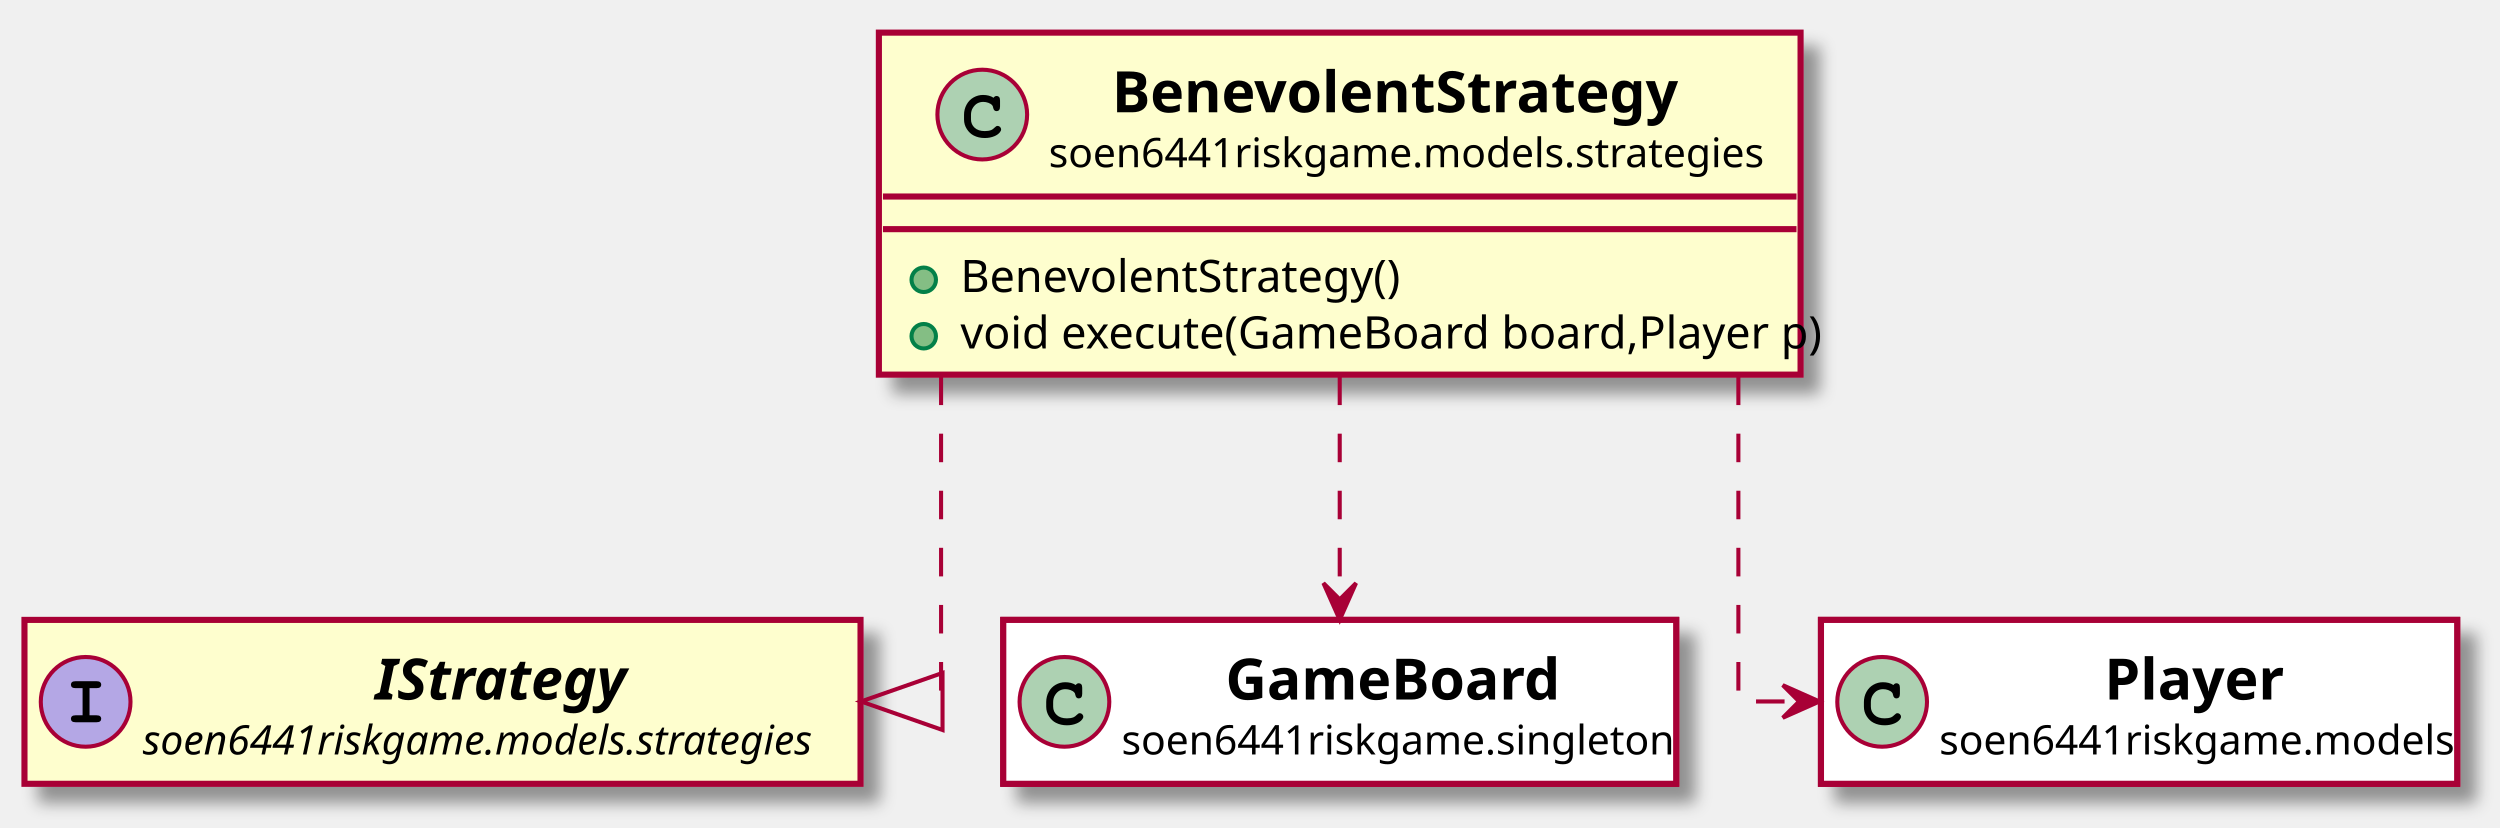
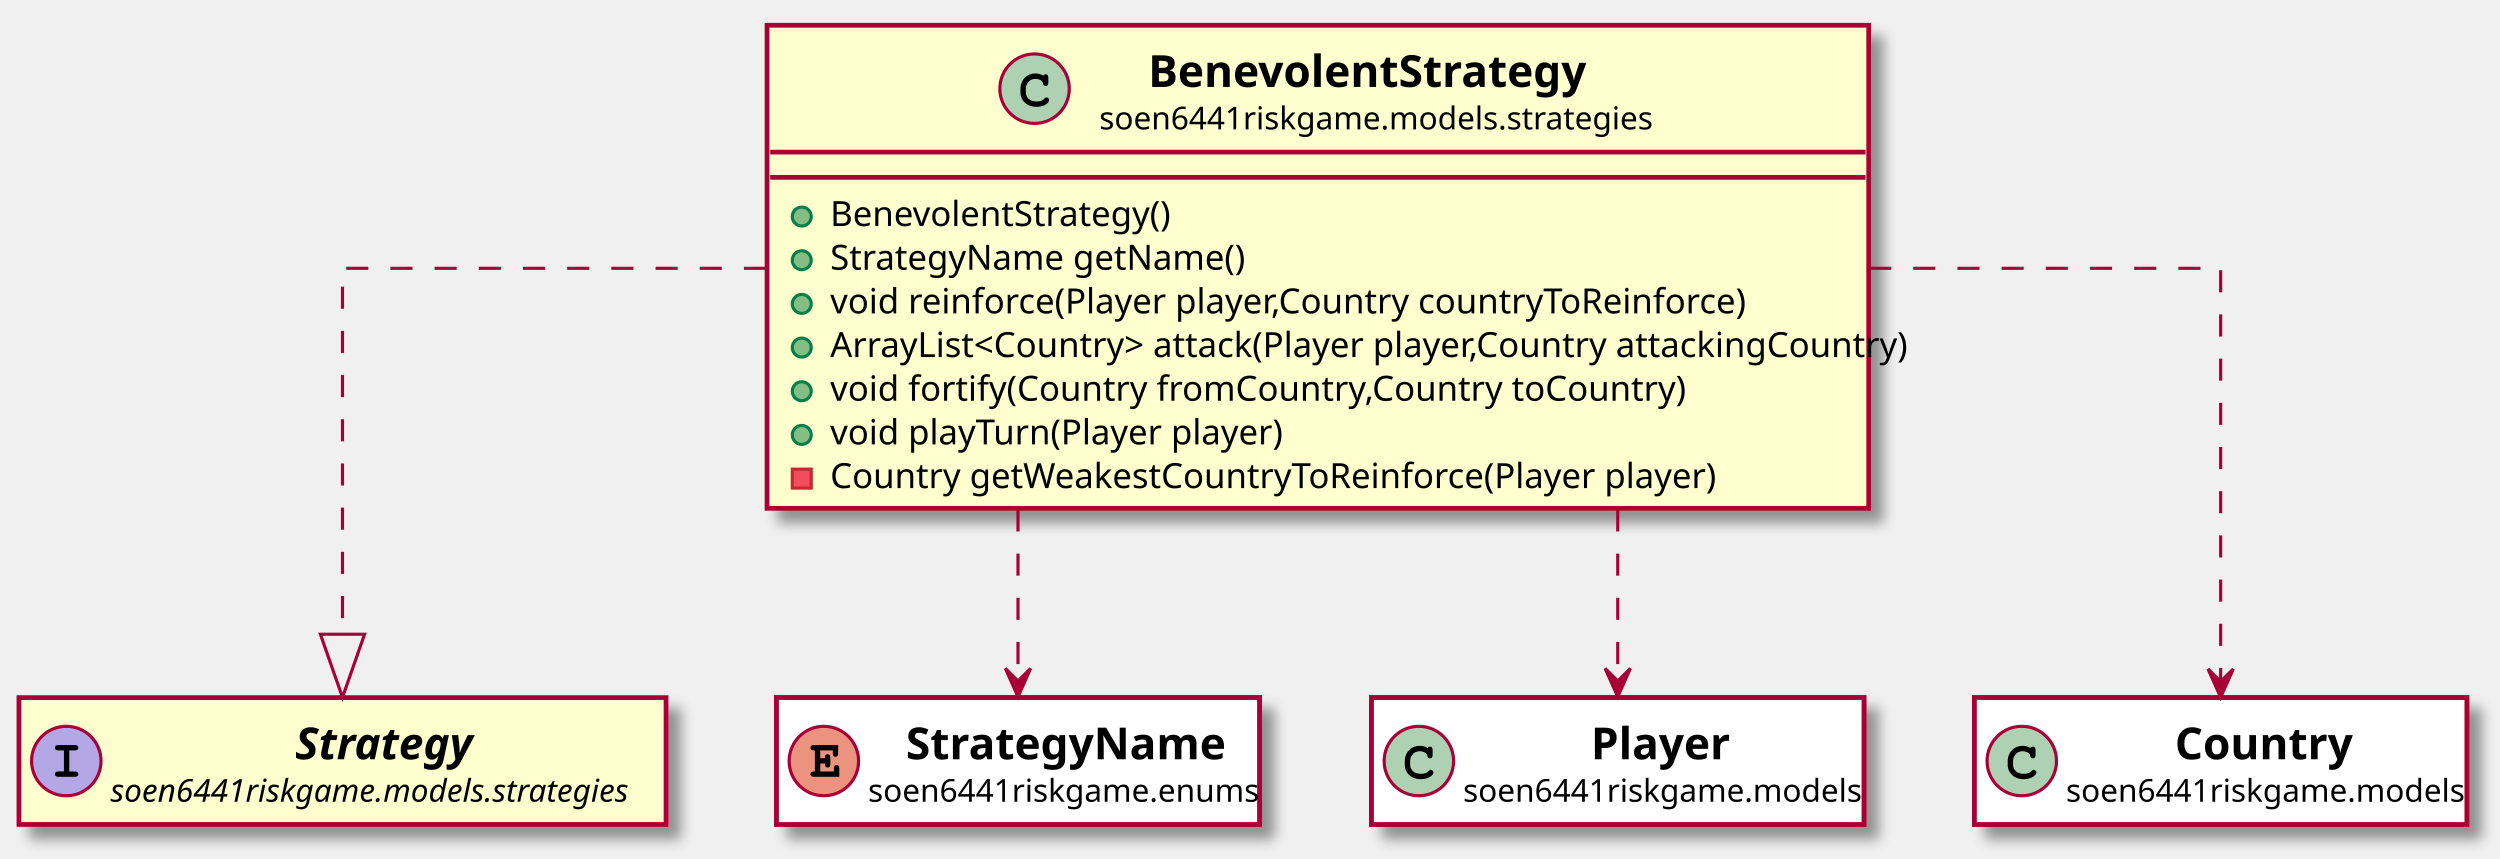
- <svg xmlns="http://www.w3.org/2000/svg" xmlns:xlink="http://www.w3.org/1999/xlink" contentScriptType="application/ecmascript" contentStyleType="text/css" height="203px" preserveAspectRatio="none" style="width:613px;height:203px;" version="1.1" viewBox="0 0 613 203" width="613px" zoomAndPan="magnify">
+ <svg xmlns="http://www.w3.org/2000/svg" xmlns:xlink="http://www.w3.org/1999/xlink" contentScriptType="application/ecmascript" contentStyleType="text/css" height="272px" preserveAspectRatio="none" style="width:792px;height:272px;" version="1.1" viewBox="0 0 792 272" width="792px" zoomAndPan="magnify">
  <defs>
-     <filter height="300%" id="felcfns73c46h" width="300%" x="-1" y="-1">
+     <filter height="300%" id="fscxq2duh1mzs" width="300%" x="-1" y="-1">
      <feGaussianBlur result="blurOut" stdDeviation="2.0" />
      <feColorMatrix in="blurOut" result="blurOut2" type="matrix" values="0 0 0 0 0 0 0 0 0 0 0 0 0 0 0 0 0 0 .4 0" />
      <feOffset dx="4.0" dy="4.0" in="blurOut2" result="blurOut3" />
      <feBlend in="SourceGraphic" in2="blurOut3" mode="normal" />
    </filter>
  </defs>
  <g>
    <a target="_parent" xlink:actuate="onRequest" xlink:href="../../../soen6441riskgame/models/strategies/BenevolentStrategy.html" xlink:show="new" xlink:title="soen6441riskgame.models.strategies.BenevolentStrategy" xlink:type="simple">
-       <rect fill="#FEFECE" filter="url(#felcfns73c46h)" height="83.859" id="soen6441riskgame.models.strategies.BenevolentStrategy" style="stroke: #A80036; stroke-width: 1.5;" width="226" x="215.5" y="8" />
-       <ellipse cx="240.85" cy="28.094" fill="#ADD1B2" rx="11" ry="11" style="stroke: #A80036; stroke-width: 1.0;" />
-       <path d="M243.616,23.969 Q243.772,23.75 243.959,23.641 Q244.147,23.531 244.366,23.531 Q244.741,23.531 244.975,23.789 Q245.209,24.047 245.209,24.656 L245.209,26.109 Q245.209,26.719 244.975,26.984 Q244.741,27.25 244.366,27.25 Q244.022,27.25 243.819,27.047 Q243.616,26.859 243.506,26.344 Q243.459,25.984 243.272,25.797 Q242.944,25.422 242.334,25.203 Q241.725,24.984 241.1,24.984 Q240.334,24.984 239.702,25.312 Q239.069,25.641 238.577,26.391 Q238.084,27.141 238.084,28.172 L238.084,29.266 Q238.084,30.5 238.975,31.32 Q239.866,32.141 241.459,32.141 Q242.397,32.141 243.053,31.891 Q243.444,31.734 243.866,31.297 Q244.131,31.031 244.28,30.953 Q244.428,30.875 244.631,30.875 Q244.959,30.875 245.217,31.133 Q245.475,31.391 245.475,31.734 Q245.475,32.078 245.131,32.484 Q244.631,33.062 243.834,33.391 Q242.756,33.844 241.459,33.844 Q239.944,33.844 238.741,33.219 Q237.756,32.719 237.069,31.648 Q236.381,30.578 236.381,29.297 L236.381,28.141 Q236.381,26.812 236.998,25.664 Q237.616,24.516 238.709,23.898 Q239.803,23.281 241.037,23.281 Q241.772,23.281 242.42,23.445 Q243.069,23.609 243.616,23.969 Z " />
-       <text fill="#000000" font-family="sans-serif" font-size="14" font-weight="bold" lengthAdjust="spacingAndGlyphs" textLength="140" x="272.65" y="27.533">BenevolentStrategy</text>
-       <text fill="#000000" font-family="sans-serif" font-size="10" lengthAdjust="spacingAndGlyphs" textLength="171" x="257.15" y="40.99">soen6441riskgame.models.strategies</text>
-       <line style="stroke: #A80036; stroke-width: 1.5;" x1="216.5" x2="440.5" y1="48.188" y2="48.188" />
-       <line style="stroke: #A80036; stroke-width: 1.5;" x1="216.5" x2="440.5" y1="56.188" y2="56.188" />
-       <ellipse cx="226.5" cy="68.606" fill="#84BE84" rx="3" ry="3" style="stroke: #038048; stroke-width: 1.0;" />
-       <text fill="#000000" font-family="sans-serif" font-size="11" lengthAdjust="spacingAndGlyphs" textLength="103" x="235.5" y="71.606">BenevolentStrategy()</text>
-       <ellipse cx="226.5" cy="82.441" fill="#84BE84" rx="3" ry="3" style="stroke: #038048; stroke-width: 1.0;" />
-       <text fill="#000000" font-family="sans-serif" font-size="11" lengthAdjust="spacingAndGlyphs" textLength="200" x="235.5" y="85.442">void execute(GameBoard board,Player p)</text>
+       <rect fill="#FEFECE" filter="url(#fscxq2duh1mzs)" height="153.039" id="soen6441riskgame.models.strategies.BenevolentStrategy" style="stroke: #A80036; stroke-width: 1.5;" width="349" x="243" y="8" />
+       <ellipse cx="327.75" cy="28.094" fill="#ADD1B2" rx="11" ry="11" style="stroke: #A80036; stroke-width: 1.0;" />
+       <path d="M330.516,23.969 Q330.672,23.75 330.859,23.641 Q331.047,23.531 331.266,23.531 Q331.641,23.531 331.875,23.789 Q332.109,24.047 332.109,24.656 L332.109,26.109 Q332.109,26.719 331.875,26.984 Q331.641,27.25 331.266,27.25 Q330.922,27.25 330.719,27.047 Q330.516,26.859 330.406,26.344 Q330.359,25.984 330.172,25.797 Q329.844,25.422 329.234,25.203 Q328.625,24.984 328,24.984 Q327.234,24.984 326.602,25.312 Q325.969,25.641 325.477,26.391 Q324.984,27.141 324.984,28.172 L324.984,29.266 Q324.984,30.5 325.875,31.32 Q326.766,32.141 328.359,32.141 Q329.297,32.141 329.953,31.891 Q330.344,31.734 330.766,31.297 Q331.031,31.031 331.18,30.953 Q331.328,30.875 331.531,30.875 Q331.859,30.875 332.117,31.133 Q332.375,31.391 332.375,31.734 Q332.375,32.078 332.031,32.484 Q331.531,33.062 330.734,33.391 Q329.656,33.844 328.359,33.844 Q326.844,33.844 325.641,33.219 Q324.656,32.719 323.969,31.648 Q323.281,30.578 323.281,29.297 L323.281,28.141 Q323.281,26.812 323.898,25.664 Q324.516,24.516 325.609,23.898 Q326.703,23.281 327.938,23.281 Q328.672,23.281 329.32,23.445 Q329.969,23.609 330.516,23.969 Z " />
+       <text fill="#000000" font-family="sans-serif" font-size="14" font-weight="bold" lengthAdjust="spacingAndGlyphs" textLength="140" x="363.75" y="27.533">BenevolentStrategy</text>
+       <text fill="#000000" font-family="sans-serif" font-size="10" lengthAdjust="spacingAndGlyphs" textLength="171" x="348.25" y="40.99">soen6441riskgame.models.strategies</text>
+       <line style="stroke: #A80036; stroke-width: 1.5;" x1="244" x2="591" y1="48.188" y2="48.188" />
+       <line style="stroke: #A80036; stroke-width: 1.5;" x1="244" x2="591" y1="56.188" y2="56.188" />
+       <ellipse cx="254" cy="68.606" fill="#84BE84" rx="3" ry="3" style="stroke: #038048; stroke-width: 1.0;" />
+       <text fill="#000000" font-family="sans-serif" font-size="11" lengthAdjust="spacingAndGlyphs" textLength="103" x="263" y="71.606">BenevolentStrategy()</text>
+       <ellipse cx="254" cy="82.441" fill="#84BE84" rx="3" ry="3" style="stroke: #038048; stroke-width: 1.0;" />
+       <text fill="#000000" font-family="sans-serif" font-size="11" lengthAdjust="spacingAndGlyphs" textLength="121" x="263" y="85.442">StrategyName getName()</text>
+       <ellipse cx="254" cy="96.277" fill="#84BE84" rx="3" ry="3" style="stroke: #038048; stroke-width: 1.0;" />
+       <text fill="#000000" font-family="sans-serif" font-size="11" lengthAdjust="spacingAndGlyphs" textLength="278" x="263" y="99.278">void reinforce(Player player,Country countryToReinforce)</text>
+       <ellipse cx="254" cy="110.113" fill="#84BE84" rx="3" ry="3" style="stroke: #038048; stroke-width: 1.0;" />
+       <text fill="#000000" font-family="sans-serif" font-size="11" lengthAdjust="spacingAndGlyphs" textLength="323" x="263" y="113.114">ArrayList&lt;Country&gt; attack(Player player,Country attackingCountry)</text>
+       <ellipse cx="254" cy="123.949" fill="#84BE84" rx="3" ry="3" style="stroke: #038048; stroke-width: 1.0;" />
+       <text fill="#000000" font-family="sans-serif" font-size="11" lengthAdjust="spacingAndGlyphs" textLength="252" x="263" y="126.95">void fortify(Country fromCountry,Country toCountry)</text>
+       <ellipse cx="254" cy="137.785" fill="#84BE84" rx="3" ry="3" style="stroke: #038048; stroke-width: 1.0;" />
+       <text fill="#000000" font-family="sans-serif" font-size="11" lengthAdjust="spacingAndGlyphs" textLength="136" x="263" y="140.786">void playTurn(Player player)</text>
+       <rect fill="#F24D5C" height="6" style="stroke: #C82930; stroke-width: 1.0;" width="6" x="251" y="148.621" />
+       <text fill="#000000" font-family="sans-serif" font-size="11" lengthAdjust="spacingAndGlyphs" textLength="266" x="263" y="154.622">Country getWeakestCountryToReinforce(Player player)</text>
    </a>
-     <a target="_parent" xlink:actuate="onRequest" xlink:href="../../../soen6441riskgame/models/strategies/IStrategy.html" xlink:show="new" xlink:title="soen6441riskgame.models.strategies.IStrategy" xlink:type="simple">
-       <rect fill="#FEFECE" filter="url(#felcfns73c46h)" height="40.188" id="soen6441riskgame.models.strategies.IStrategy" style="stroke: #A80036; stroke-width: 1.5;" width="205" x="6" y="152" />
-       <ellipse cx="21" cy="172.094" fill="#B4A7E5" rx="11" ry="11" style="stroke: #A80036; stroke-width: 1.0;" />
-       <path d="M21.953,168.734 L21.953,175.391 L23.672,175.391 Q24.281,175.391 24.547,175.625 Q24.812,175.859 24.812,176.25 Q24.812,176.625 24.547,176.859 Q24.281,177.094 23.672,177.094 L18.531,177.094 Q17.922,177.094 17.656,176.859 Q17.391,176.625 17.391,176.234 Q17.391,175.859 17.656,175.625 Q17.922,175.391 18.531,175.391 L20.25,175.391 L20.25,168.734 L18.531,168.734 Q17.922,168.734 17.656,168.5 Q17.391,168.266 17.391,167.875 Q17.391,167.5 17.656,167.266 Q17.922,167.031 18.531,167.031 L23.672,167.031 Q24.281,167.031 24.547,167.266 Q24.812,167.5 24.812,167.875 Q24.812,168.266 24.547,168.5 Q24.281,168.734 23.672,168.734 L21.953,168.734 Z " />
-       <text fill="#000000" font-family="sans-serif" font-size="14" font-style="italic" font-weight="bold" lengthAdjust="spacingAndGlyphs" textLength="59" x="92" y="171.533">IStrategy</text>
-       <text fill="#000000" font-family="sans-serif" font-size="10" font-style="italic" lengthAdjust="spacingAndGlyphs" textLength="173" x="35" y="184.99">soen6441riskgame.models.strategies</text>
+     <a target="_parent" xlink:actuate="onRequest" xlink:href="../../../soen6441riskgame/models/strategies/Strategy.html" xlink:show="new" xlink:title="soen6441riskgame.models.strategies.Strategy" xlink:type="simple">
+       <rect fill="#FEFECE" filter="url(#fscxq2duh1mzs)" height="40.188" id="soen6441riskgame.models.strategies.Strategy" style="stroke: #A80036; stroke-width: 1.5;" width="205" x="6" y="221" />
+       <ellipse cx="21" cy="241.094" fill="#B4A7E5" rx="11" ry="11" style="stroke: #A80036; stroke-width: 1.0;" />
+       <path d="M21.953,237.734 L21.953,244.391 L23.672,244.391 Q24.281,244.391 24.547,244.625 Q24.812,244.859 24.812,245.25 Q24.812,245.625 24.547,245.859 Q24.281,246.094 23.672,246.094 L18.531,246.094 Q17.922,246.094 17.656,245.859 Q17.391,245.625 17.391,245.234 Q17.391,244.859 17.656,244.625 Q17.922,244.391 18.531,244.391 L20.25,244.391 L20.25,237.734 L18.531,237.734 Q17.922,237.734 17.656,237.5 Q17.391,237.266 17.391,236.875 Q17.391,236.5 17.656,236.266 Q17.922,236.031 18.531,236.031 L23.672,236.031 Q24.281,236.031 24.547,236.266 Q24.812,236.5 24.812,236.875 Q24.812,237.266 24.547,237.5 Q24.281,237.734 23.672,237.734 L21.953,237.734 Z " />
+       <text fill="#000000" font-family="sans-serif" font-size="14" font-style="italic" font-weight="bold" lengthAdjust="spacingAndGlyphs" textLength="56" x="93.5" y="240.533">Strategy</text>
+       <text fill="#000000" font-family="sans-serif" font-size="10" font-style="italic" lengthAdjust="spacingAndGlyphs" textLength="173" x="35" y="253.99">soen6441riskgame.models.strategies</text>
    </a>
-     <a target="_parent" xlink:actuate="onRequest" xlink:href="../../../soen6441riskgame/singleton/GameBoard.html" xlink:show="new" xlink:title="soen6441riskgame.singleton.GameBoard" xlink:type="simple">
-       <rect fill="#FFFFFF" filter="url(#felcfns73c46h)" height="40.188" id="soen6441riskgame.singleton.GameBoard" style="stroke: #A80036; stroke-width: 1.5;" width="165" x="246" y="152" />
-       <rect fill="#FFFFFF" height="40.188" style="stroke: #A80036; stroke-width: 1.5;" width="165" x="246" y="152" />
-       <ellipse cx="261" cy="172.094" fill="#ADD1B2" rx="11" ry="11" style="stroke: #A80036; stroke-width: 1.0;" />
-       <path d="M263.766,167.969 Q263.922,167.75 264.109,167.641 Q264.297,167.531 264.516,167.531 Q264.891,167.531 265.125,167.789 Q265.359,168.047 265.359,168.656 L265.359,170.109 Q265.359,170.719 265.125,170.984 Q264.891,171.25 264.516,171.25 Q264.172,171.25 263.969,171.047 Q263.766,170.859 263.656,170.344 Q263.609,169.984 263.422,169.797 Q263.094,169.422 262.484,169.203 Q261.875,168.984 261.25,168.984 Q260.484,168.984 259.852,169.312 Q259.219,169.641 258.727,170.391 Q258.234,171.141 258.234,172.172 L258.234,173.266 Q258.234,174.5 259.125,175.32 Q260.016,176.141 261.609,176.141 Q262.547,176.141 263.203,175.891 Q263.594,175.734 264.016,175.297 Q264.281,175.031 264.43,174.953 Q264.578,174.875 264.781,174.875 Q265.109,174.875 265.367,175.133 Q265.625,175.391 265.625,175.734 Q265.625,176.078 265.281,176.484 Q264.781,177.062 263.984,177.391 Q262.906,177.844 261.609,177.844 Q260.094,177.844 258.891,177.219 Q257.906,176.719 257.219,175.648 Q256.531,174.578 256.531,173.297 L256.531,172.141 Q256.531,170.812 257.148,169.664 Q257.766,168.516 258.859,167.898 Q259.953,167.281 261.188,167.281 Q261.922,167.281 262.57,167.445 Q263.219,167.609 263.766,167.969 Z " />
-       <text fill="#000000" font-family="sans-serif" font-size="14" font-weight="bold" lengthAdjust="spacingAndGlyphs" textLength="82" x="300.5" y="171.533">GameBoard</text>
-       <text fill="#000000" font-family="sans-serif" font-size="10" lengthAdjust="spacingAndGlyphs" textLength="133" x="275" y="184.99">soen6441riskgame.singleton</text>
+     <a target="_parent" xlink:actuate="onRequest" xlink:href="../../../soen6441riskgame/enums/StrategyName.html" xlink:show="new" xlink:title="soen6441riskgame.enums.StrategyName" xlink:type="simple">
+       <rect fill="#FFFFFF" filter="url(#fscxq2duh1mzs)" height="40.188" id="soen6441riskgame.enums.StrategyName" style="stroke: #A80036; stroke-width: 1.5;" width="153" x="246" y="221" />
+       <rect fill="#FFFFFF" height="40.188" style="stroke: #A80036; stroke-width: 1.5;" width="153" x="246" y="221" />
+       <ellipse cx="261" cy="241.094" fill="#EB937F" rx="11" ry="11" style="stroke: #A80036; stroke-width: 1.0;" />
+       <path d="M259.859,241.891 L259.859,244.391 L264.188,244.391 L264.188,243.469 Q264.188,242.859 264.43,242.594 Q264.672,242.328 265.047,242.328 Q265.422,242.328 265.656,242.594 Q265.891,242.859 265.891,243.469 L265.891,246.094 L257.891,246.094 Q257.266,246.094 257.008,245.859 Q256.75,245.625 256.75,245.234 Q256.75,244.859 257.016,244.625 Q257.281,244.391 257.891,244.391 L258.156,244.391 L258.156,237.734 L257.891,237.734 Q257.266,237.734 257.008,237.5 Q256.75,237.266 256.75,236.875 Q256.75,236.5 257.008,236.266 Q257.266,236.031 257.891,236.031 L265.516,236.031 L265.516,238.625 Q265.516,239.234 265.289,239.492 Q265.062,239.75 264.672,239.75 Q264.297,239.75 264.062,239.492 Q263.828,239.234 263.828,238.625 L263.828,237.734 L259.859,237.734 L259.859,240.188 L261.344,240.188 Q261.344,239.531 261.469,239.344 Q261.734,238.938 262.203,238.938 Q262.578,238.938 262.812,239.195 Q263.047,239.453 263.047,240.062 L263.047,242.031 Q263.047,242.578 262.922,242.766 Q262.656,243.156 262.203,243.156 Q261.734,243.156 261.469,242.75 Q261.344,242.562 261.344,241.891 L259.859,241.891 Z " />
+       <text fill="#000000" font-family="sans-serif" font-size="14" font-weight="bold" lengthAdjust="spacingAndGlyphs" textLength="97" x="287" y="240.533">StrategyName</text>
+       <text fill="#000000" font-family="sans-serif" font-size="10" lengthAdjust="spacingAndGlyphs" textLength="121" x="275" y="253.99">soen6441riskgame.enums</text>
    </a>
    <a target="_parent" xlink:actuate="onRequest" xlink:href="../../../soen6441riskgame/models/Player.html" xlink:show="new" xlink:title="soen6441riskgame.models.Player" xlink:type="simple">
-       <rect fill="#FFFFFF" filter="url(#felcfns73c46h)" height="40.188" id="soen6441riskgame.models.Player" style="stroke: #A80036; stroke-width: 1.5;" width="156" x="446.5" y="152" />
-       <rect fill="#FFFFFF" height="40.188" style="stroke: #A80036; stroke-width: 1.5;" width="156" x="446.5" y="152" />
-       <ellipse cx="461.5" cy="172.094" fill="#ADD1B2" rx="11" ry="11" style="stroke: #A80036; stroke-width: 1.0;" />
-       <path d="M464.266,167.969 Q464.422,167.75 464.609,167.641 Q464.797,167.531 465.016,167.531 Q465.391,167.531 465.625,167.789 Q465.859,168.047 465.859,168.656 L465.859,170.109 Q465.859,170.719 465.625,170.984 Q465.391,171.25 465.016,171.25 Q464.672,171.25 464.469,171.047 Q464.266,170.859 464.156,170.344 Q464.109,169.984 463.922,169.797 Q463.594,169.422 462.984,169.203 Q462.375,168.984 461.75,168.984 Q460.984,168.984 460.352,169.312 Q459.719,169.641 459.227,170.391 Q458.734,171.141 458.734,172.172 L458.734,173.266 Q458.734,174.5 459.625,175.32 Q460.516,176.141 462.109,176.141 Q463.047,176.141 463.703,175.891 Q464.094,175.734 464.516,175.297 Q464.781,175.031 464.93,174.953 Q465.078,174.875 465.281,174.875 Q465.609,174.875 465.867,175.133 Q466.125,175.391 466.125,175.734 Q466.125,176.078 465.781,176.484 Q465.281,177.062 464.484,177.391 Q463.406,177.844 462.109,177.844 Q460.594,177.844 459.391,177.219 Q458.406,176.719 457.719,175.648 Q457.031,174.578 457.031,173.297 L457.031,172.141 Q457.031,170.812 457.648,169.664 Q458.266,168.516 459.359,167.898 Q460.453,167.281 461.688,167.281 Q462.422,167.281 463.07,167.445 Q463.719,167.609 464.266,167.969 Z " />
-       <text fill="#000000" font-family="sans-serif" font-size="14" font-weight="bold" lengthAdjust="spacingAndGlyphs" textLength="43" x="516" y="171.533">Player</text>
-       <text fill="#000000" font-family="sans-serif" font-size="10" lengthAdjust="spacingAndGlyphs" textLength="124" x="475.5" y="184.99">soen6441riskgame.models</text>
+       <rect fill="#FFFFFF" filter="url(#fscxq2duh1mzs)" height="40.188" id="soen6441riskgame.models.Player" style="stroke: #A80036; stroke-width: 1.5;" width="156" x="434.5" y="221" />
+       <rect fill="#FFFFFF" height="40.188" style="stroke: #A80036; stroke-width: 1.5;" width="156" x="434.5" y="221" />
+       <ellipse cx="449.5" cy="241.094" fill="#ADD1B2" rx="11" ry="11" style="stroke: #A80036; stroke-width: 1.0;" />
+       <path d="M452.266,236.969 Q452.422,236.75 452.609,236.641 Q452.797,236.531 453.016,236.531 Q453.391,236.531 453.625,236.789 Q453.859,237.047 453.859,237.656 L453.859,239.109 Q453.859,239.719 453.625,239.984 Q453.391,240.25 453.016,240.25 Q452.672,240.25 452.469,240.047 Q452.266,239.859 452.156,239.344 Q452.109,238.984 451.922,238.797 Q451.594,238.422 450.984,238.203 Q450.375,237.984 449.75,237.984 Q448.984,237.984 448.352,238.312 Q447.719,238.641 447.227,239.391 Q446.734,240.141 446.734,241.172 L446.734,242.266 Q446.734,243.5 447.625,244.32 Q448.516,245.141 450.109,245.141 Q451.047,245.141 451.703,244.891 Q452.094,244.734 452.516,244.297 Q452.781,244.031 452.93,243.953 Q453.078,243.875 453.281,243.875 Q453.609,243.875 453.867,244.133 Q454.125,244.391 454.125,244.734 Q454.125,245.078 453.781,245.484 Q453.281,246.062 452.484,246.391 Q451.406,246.844 450.109,246.844 Q448.594,246.844 447.391,246.219 Q446.406,245.719 445.719,244.648 Q445.031,243.578 445.031,242.297 L445.031,241.141 Q445.031,239.812 445.648,238.664 Q446.266,237.516 447.359,236.898 Q448.453,236.281 449.688,236.281 Q450.422,236.281 451.07,236.445 Q451.719,236.609 452.266,236.969 Z " />
+       <text fill="#000000" font-family="sans-serif" font-size="14" font-weight="bold" lengthAdjust="spacingAndGlyphs" textLength="43" x="504" y="240.533">Player</text>
+       <text fill="#000000" font-family="sans-serif" font-size="10" lengthAdjust="spacingAndGlyphs" textLength="124" x="463.5" y="253.99">soen6441riskgame.models</text>
    </a>
-     <path d="M230.75,92.327 C230.75,127.564 230.75,172 230.75,172 C230.75,172 228.786,172 228.786,172 " fill="none" id="soen6441riskgame.models.strategies.BenevolentStrategy-soen6441riskgame.models.strategies.IStrategy" style="stroke: #A80036; stroke-width: 1.0; stroke-dasharray: 7.0,7.0;" />
-     <polygon fill="none" points="231.108,179,211.108,172,231.108,165,231.108,179" style="stroke: #A80036; stroke-width: 1.0;" />
-     <path d="M328.5,92.327 C328.5,92.327 328.5,146.973 328.5,146.973 " fill="none" id="soen6441riskgame.models.strategies.BenevolentStrategy-soen6441riskgame.singleton.GameBoard" style="stroke: #A80036; stroke-width: 1.0; stroke-dasharray: 7.0,7.0;" />
-     <polygon fill="#A80036" points="328.5,151.973,332.5,142.973,328.5,146.973,324.5,142.973,328.5,151.973" style="stroke: #A80036; stroke-width: 1.0;" />
-     <path d="M426.25,92.327 C426.25,127.564 426.25,172 426.25,172 C426.25,172 441.132,172 441.132,172 " fill="none" id="soen6441riskgame.models.strategies.BenevolentStrategy-soen6441riskgame.models.Player" style="stroke: #A80036; stroke-width: 1.0; stroke-dasharray: 7.0,7.0;" />
-     <polygon fill="#A80036" points="446.132,172,437.132,168,441.132,172,437.132,176,446.132,172" style="stroke: #A80036; stroke-width: 1.0;" />
+     <a target="_parent" xlink:actuate="onRequest" xlink:href="../../../soen6441riskgame/models/Country.html" xlink:show="new" xlink:title="soen6441riskgame.models.Country" xlink:type="simple">
+       <rect fill="#FFFFFF" filter="url(#fscxq2duh1mzs)" height="40.188" id="soen6441riskgame.models.Country" style="stroke: #A80036; stroke-width: 1.5;" width="156" x="625.5" y="221" />
+       <rect fill="#FFFFFF" height="40.188" style="stroke: #A80036; stroke-width: 1.5;" width="156" x="625.5" y="221" />
+       <ellipse cx="640.5" cy="241.094" fill="#ADD1B2" rx="11" ry="11" style="stroke: #A80036; stroke-width: 1.0;" />
+       <path d="M643.266,236.969 Q643.422,236.75 643.609,236.641 Q643.797,236.531 644.016,236.531 Q644.391,236.531 644.625,236.789 Q644.859,237.047 644.859,237.656 L644.859,239.109 Q644.859,239.719 644.625,239.984 Q644.391,240.25 644.016,240.25 Q643.672,240.25 643.469,240.047 Q643.266,239.859 643.156,239.344 Q643.109,238.984 642.922,238.797 Q642.594,238.422 641.984,238.203 Q641.375,237.984 640.75,237.984 Q639.984,237.984 639.352,238.312 Q638.719,238.641 638.227,239.391 Q637.734,240.141 637.734,241.172 L637.734,242.266 Q637.734,243.5 638.625,244.32 Q639.516,245.141 641.109,245.141 Q642.047,245.141 642.703,244.891 Q643.094,244.734 643.516,244.297 Q643.781,244.031 643.93,243.953 Q644.078,243.875 644.281,243.875 Q644.609,243.875 644.867,244.133 Q645.125,244.391 645.125,244.734 Q645.125,245.078 644.781,245.484 Q644.281,246.062 643.484,246.391 Q642.406,246.844 641.109,246.844 Q639.594,246.844 638.391,246.219 Q637.406,245.719 636.719,244.648 Q636.031,243.578 636.031,242.297 L636.031,241.141 Q636.031,239.812 636.648,238.664 Q637.266,237.516 638.359,236.898 Q639.453,236.281 640.688,236.281 Q641.422,236.281 642.07,236.445 Q642.719,236.609 643.266,236.969 Z " />
+       <text fill="#000000" font-family="sans-serif" font-size="14" font-weight="bold" lengthAdjust="spacingAndGlyphs" textLength="55" x="689" y="240.533">Country</text>
+       <text fill="#000000" font-family="sans-serif" font-size="10" lengthAdjust="spacingAndGlyphs" textLength="124" x="654.5" y="253.99">soen6441riskgame.models</text>
+     </a>
+     <path d="M242.684,85 C172.768,85 108.5,85 108.5,85 C108.5,85 108.5,200.925 108.5,200.925 " fill="none" id="soen6441riskgame.models.strategies.BenevolentStrategy-soen6441riskgame.models.strategies.Strategy" style="stroke: #A80036; stroke-width: 1.0; stroke-dasharray: 7.0,7.0;" />
+     <polygon fill="none" points="115.5,200.925,108.5,220.925,101.5,200.925,115.5,200.925" style="stroke: #A80036; stroke-width: 1.0;" />
+     <path d="M322.5,161.375 C322.5,161.375 322.5,215.753 322.5,215.753 " fill="none" id="soen6441riskgame.models.strategies.BenevolentStrategy-soen6441riskgame.enums.StrategyName" style="stroke: #A80036; stroke-width: 1.0; stroke-dasharray: 7.0,7.0;" />
+     <polygon fill="#A80036" points="322.5,220.753,326.5,211.753,322.5,215.753,318.5,211.753,322.5,220.753" style="stroke: #A80036; stroke-width: 1.0;" />
+     <path d="M512.5,161.375 C512.5,161.375 512.5,215.753 512.5,215.753 " fill="none" id="soen6441riskgame.models.strategies.BenevolentStrategy-soen6441riskgame.models.Player" style="stroke: #A80036; stroke-width: 1.0; stroke-dasharray: 7.0,7.0;" />
+     <polygon fill="#A80036" points="512.5,220.753,516.5,211.753,512.5,215.753,508.5,211.753,512.5,220.753" style="stroke: #A80036; stroke-width: 1.0;" />
+     <path d="M592.106,85 C651.651,85 703.5,85 703.5,85 C703.5,85 703.5,215.925 703.5,215.925 " fill="none" id="soen6441riskgame.models.strategies.BenevolentStrategy-soen6441riskgame.models.Country" style="stroke: #A80036; stroke-width: 1.0; stroke-dasharray: 7.0,7.0;" />
+     <polygon fill="#A80036" points="703.5,220.925,707.5,211.925,703.5,215.925,699.5,211.925,703.5,220.925" style="stroke: #A80036; stroke-width: 1.0;" />
  </g>
</svg>
